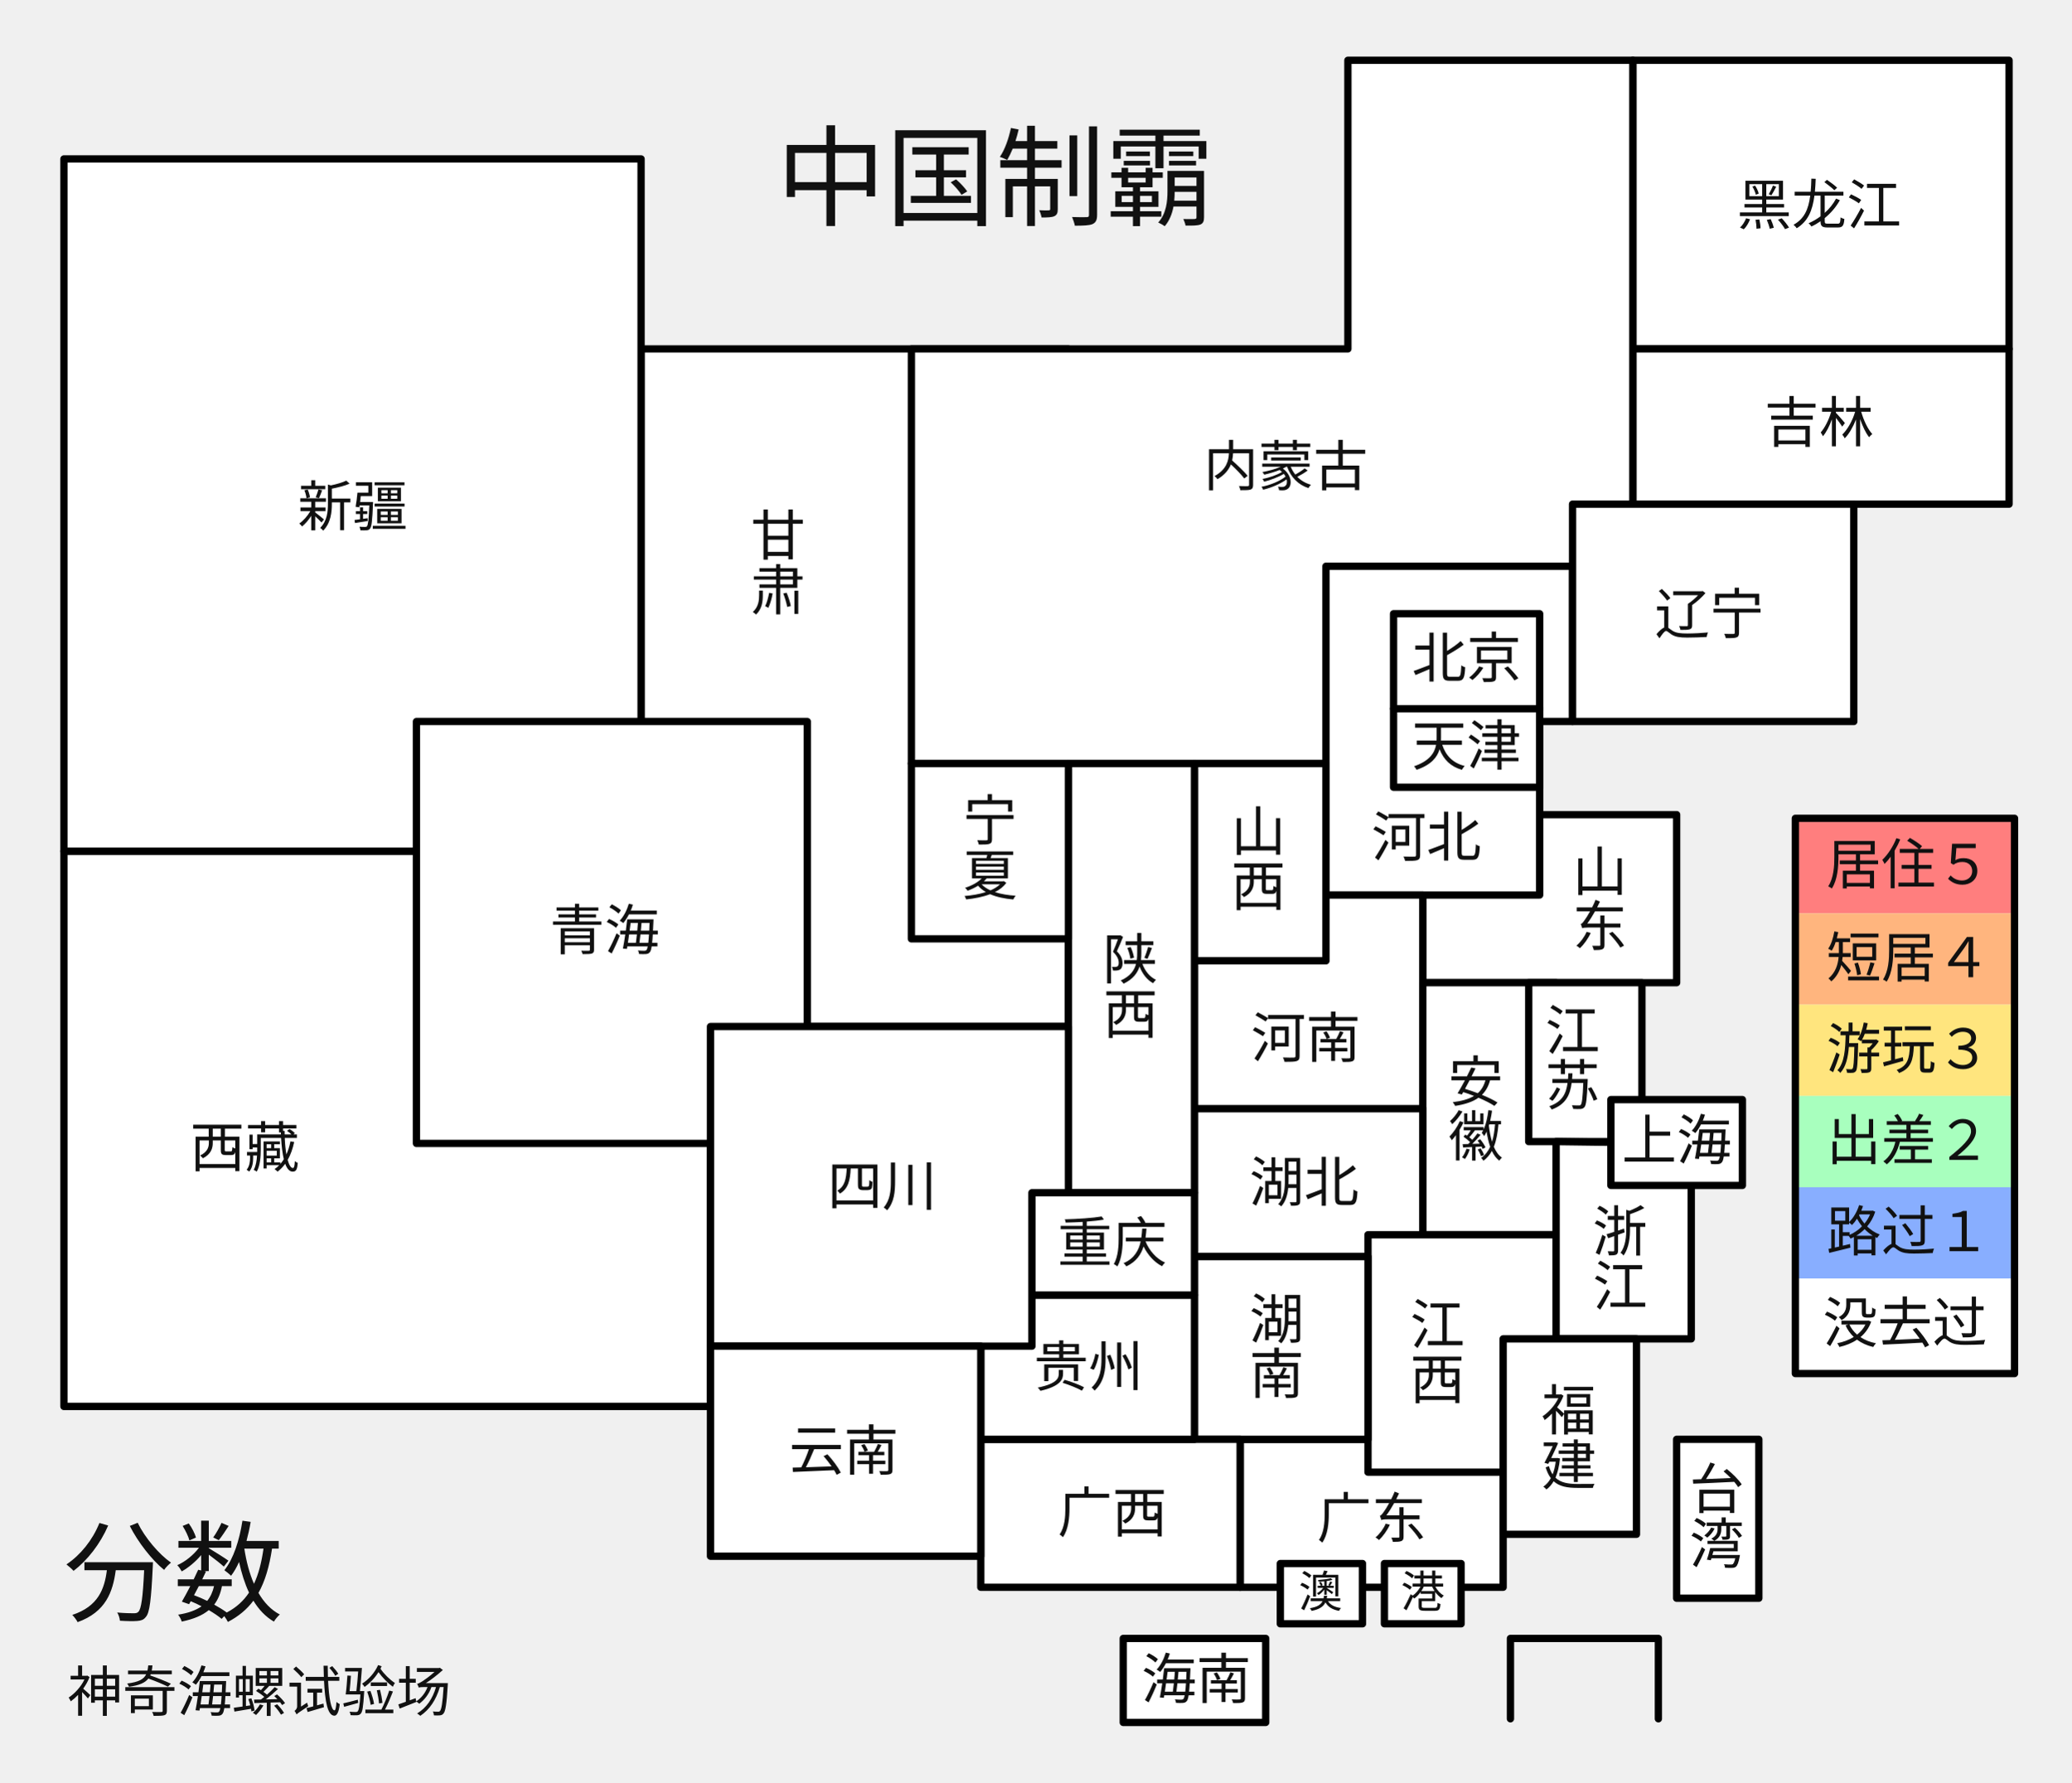
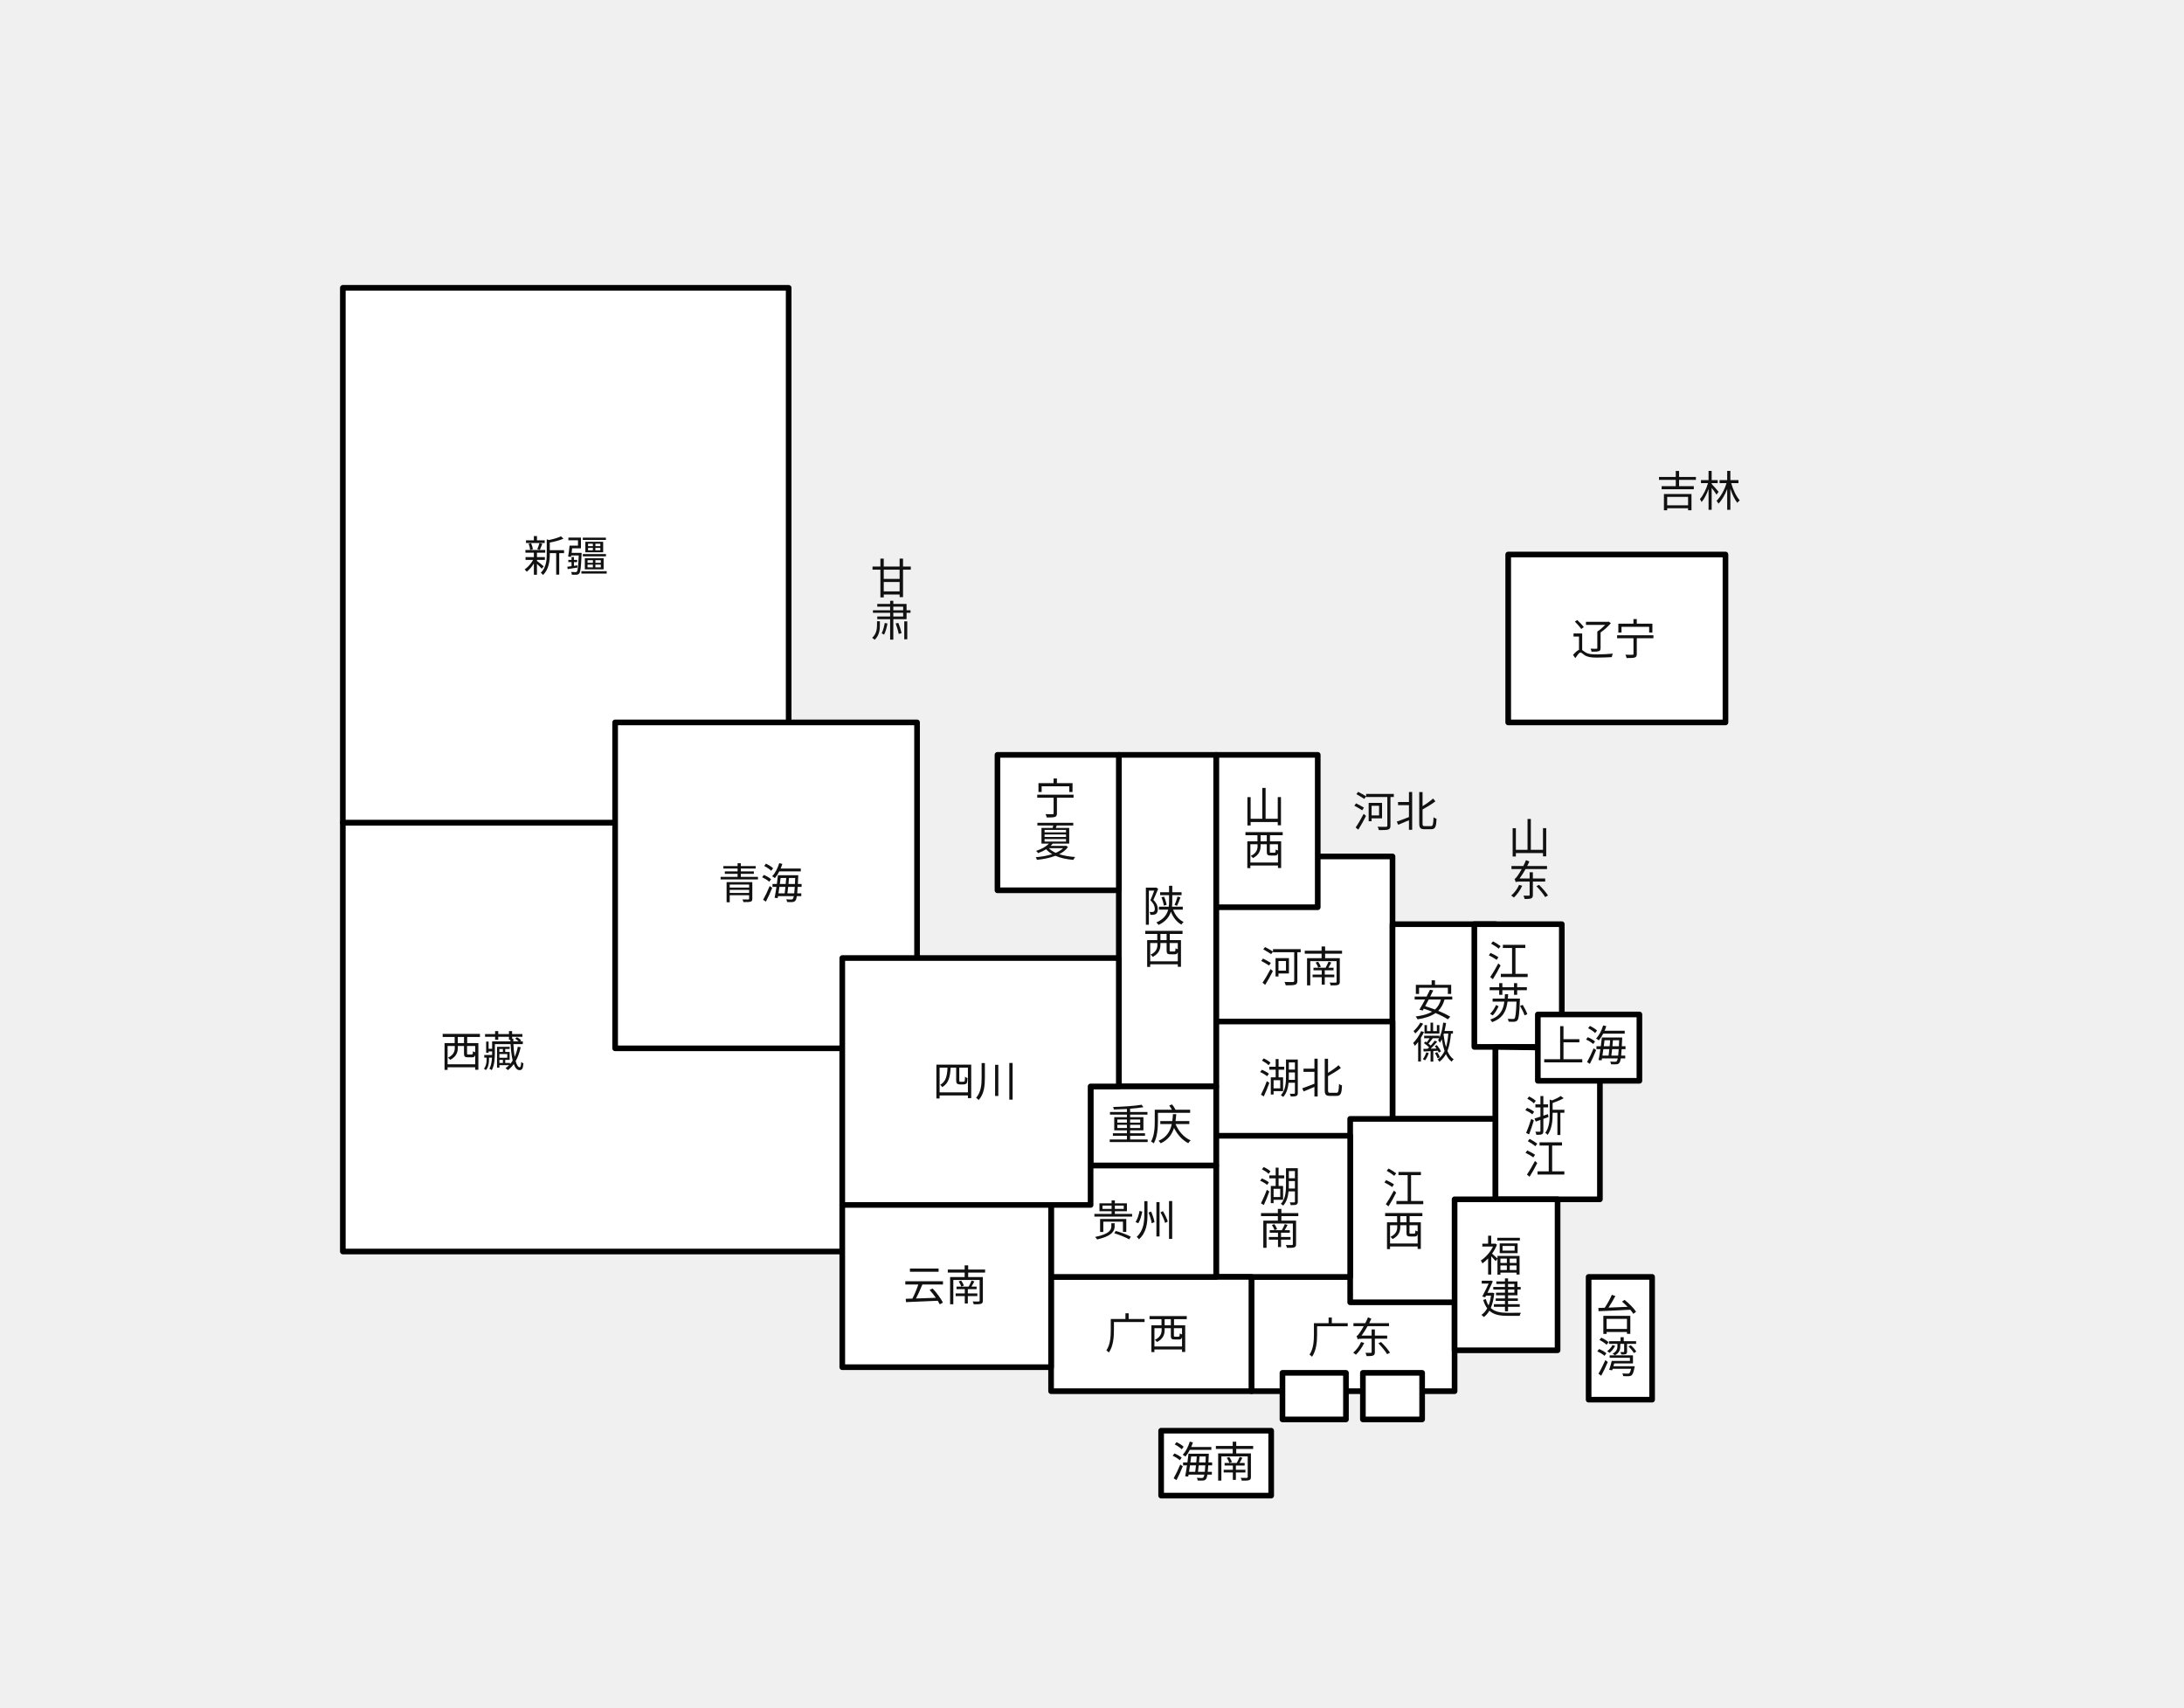
- <svg xmlns="http://www.w3.org/2000/svg" viewBox="0 0 1134 976">
-   <style />
-   <style>
- text{
- 	font-family: 'Tensentype-JiaLiDaYuanJF',sans-serif;
- 	fill:#111;
- 	font-size:30px;
+ <svg xmlns="http://www.w3.org/2000/svg" viewBox="0 0 1548 1210">
+   <style type="text/css">
+ svg{
+ 	fill: #D9A9A9;
}
- #标题,
- #分数{font-size:60px;}
- .fs24{font-size:24px;}
- #地区 path,
- #曾母暗沙,
- .边框{
+ #地区 *{
+     fill:#FFF;
    fill-rule:evenodd;
    clip-rule:evenodd;
-     stroke:#000;
+     stroke:#000000;
    stroke-width:4;
    stroke-linecap:round;
    stroke-linejoin:round;
}
- #地区 path{
-     fill:#FFF;
-     cursor: pointer;
-     pointer-events: auto;
+ #地区 .st1{fill:#FFFFFF;}
+ #地区 .st2{fill:#FFB57E;}
+ #地区 .st3{fill:#FF7E7E;}
+ #地区 .st4{fill:#FFE57E;}
+ #地区 .st5{fill:#88AEFF;}
+ #地区 .st6{fill:#A8FFBE;}
+ #地名 *{
+     fill:#111111;
+     font-family:'Tensentype-JiaLiDaYuanJF';
+     font-size:30px;
}
- #曾母暗沙,
- .边框{fill:none;}
- #地区 path[level="5"]{fill:#FF7E7E;}
- #地区 path[level="4"]{fill:#FFB57E;}
- #地区 path[level="3"]{fill:#FFE57E;}
- #地区 path[level="2"]{fill:#A8FFBE;}
- #地区 path[level="1"]{fill:#88AEFF;}
</style>
-   <text x="425" y="119" id="标题">中国制霸</text>
  <g id="地区">
-     <path id="黑龙江" d="M1100,33v158H894V33H1100z" />
-     <path id="甘肃" d="M585,191v371H351V191H585z" />
-     <path id="吉林" d="M894,191v85h206v-85H894z" />
-     <path id="内蒙古" d="M894,33H738v158H499v227h227l168-108V33z" />
-     <path id="山东" d="M779,446v92h139v-92H779z" />
-     <path id="河北" d="M861,310H726v180h117v-95h18V310z" />
-     <path id="北京" d="M763 336h80v52H763Z" />
-     <path id="天津" d="M763,388h80v43h-80V388z" />
-     <path id="西藏" d="M389,770H35V466h354V770z" />
-     <path id="新疆" d="M35,466V87h316v379H35z" />
-     <path id="河南" d="M779,490H654v117h125V490z" />
-     <path id="安徽" d="M852,538h-73v138h73V538z" />
-     <path id="山西" d="M654,418v108h72V418H654z" />
-     <path id="湖北" d="M779,688v-81H654v81H779z" />
-     <path id="青海" d="M442,626V395H228v231H442z" />
-     <path id="辽宁" d="M861,276v119h154V276H861z" />
-     <path id="广东" d="M823,788H679v81h144V788z" />
-     <path id="江苏" d="M899,538v87h-62v-87H899z" />
-     <path id="江西" d="M852,806V676H749v130H852z" />
-     <path id="浙江" d="M852,625l74,1v107h-74V625z" />
-     <path id="福建" d="M823,733v107h73V733H823z" />
-     <path id="上海" d="M882 602h72v47H882Z" />
-     <path id="陕西" d="M585,653h69V418h-69V653z" />
-     <path id="湖南" d="M654,688h95v100h-95V688z" />
-     <path id="广西" d="M679,788H537v81h142V788z" />
-     <path id="香港" d="M758 856h42v33H758Z" />
-     <path id="澳门" d="M701 856h45v33H701Z" />
-     <path id="贵州" d="M654,709H537v79h117V709z" />
-     <path id="重庆" d="M565 653h89v56H565Z" />
-     <path id="四川" d="M565,737v-84h20v-91H389v175H565z" />
-     <path id="云南" d="M537,737H389v115h148V737z" />
-     <path id="宁夏" d="M585,418h-86v96h86V418z" />
-     <path id="台湾" d="M918 788h45v87H918Z" />
-     <path id="海南" d="M615 897h78v46H615Z" />
+     <path id="西藏" d="M 597,887 243,887 243,583 597,583z" />
+     <path id="新疆" d="M 243,583 243,204 559,204 559,583z" />
+     <path id="河南" d="M 987,607 862,607 862,724 987,724z" />
+     <path id="安徽" d="M 1060,655 987,655 987,793 1060,793z" />
+     <path id="山西" d="M 862,535 862,643 934,643 934,535z" />
+     <path id="湖北" d="M 987,805 987,724 862,724 862,805z" />
+     <path id="青海" d="M 650,743 650,512 436,512 436,743z" />
+     <path id="辽宁" d="M 1069,393 1069,512 1223,512 1223,393z" />
+     <path id="广东" d="M 1031,905 887,905 887,986 1031,986z" />
+     <path id="江苏" d="M 1107,655 1107,742 1045,742 1045,655z" />
+     <path id="江西" d="M 1060,923 1060,793 957,793 957,923z" />
+     <path id="浙江" d="M 1060,742 1134,743 1134,850 1060,850z" />
+     <path id="福建" d="M 1031,850 1031,957 1104,957 1104,850z" />
+     <rect id="上海" x="1090" y="719" width="72" height="47" />
+     <path id="陕西" d="M 793,770 862,770 862,535 793,535z" />
+     <path id="湖南" d="M 862,805 957,805 957,905 862,905z" />
+     <path id="广西" d="M 887,905 745,905 745,986 887,986z" />
+     <rect id="香港" x="966" y="973" width="42" height="33" />
+     <rect id="澳门" x="909" y="973" width="45" height="33" />
+     <path id="贵州" d="M 862,826 745,826 745,905 862,905z" />
+     <rect id="重庆" x="773" y="770" width="89" height="56" />
+     <path id="四川" d="M 773,854 773,770 793,770 793,679 597,679 597,854z" />
+     <path id="云南" d="M 745,854 597,854 597,969 745,969z" />
+     <path id="宁夏" d="M 793,535 707,535 707,631 793,631z" />
+     <rect id="台湾" x="1126" y="905" width="45" height="87" />
+     <rect id="海南" x="823" y="1014" width="78" height="46" />
  </g>
-   <path id="曾母暗沙" d="M827 941L827 897L908 897L908 941" />
  <g id="地名">
-     <text x="659" y="266">内蒙古</text>
-     <text x="951" y="123">黑龙江</text>
-     <text x="966" y="242">吉林</text>
-     <text x="906" y="347">辽宁</text>
-     <text x="773" y="371">北京</text>
-     <text x="773" y="419">天津</text>
-     <text x="751" y="469">河北</text>
-     <text x="861" y="488">山</text>
-     <text x="861" y="518">东</text>
-     <text x="685" y="579">河南</text>
-     <text x="684" y="658">湖北</text>
-     <text x="684" y="733">湖</text>
-     <text x="684" y="763">南</text>
-     <text x="846" y="575">江</text>
-     <text x="846" y="605">苏</text>
-     <text x="888" y="635">上海</text>
-     <text x="872" y="685">浙</text>
-     <text x="872" y="715">江</text>
-     <text x="844" y="783">福</text>
-     <text x="844" y="813">建</text>
-     <text x="925" y="826">台</text>
-     <text x="925" y="856">湾</text>
-     <text x="625" y="930">海南</text>
-     <text x="721" y="842">广东</text>
-     <text x="772" y="736">江</text>
-     <text x="772" y="766">西</text>
-     <text x="793" y="603">安</text>
-     <text x="793" y="633">徽</text>
-     <text x="674" y="466">山</text>
-     <text x="674" y="496">西</text>
-     <text x="604" y="536">陕</text>
-     <text x="604" y="566">西</text>
-     <text x="527" y="460">宁</text>
-     <text x="527" y="490">夏</text>
-     <text x="411" y="304">甘</text>
-     <text x="411" y="334">肃</text>
-     <text x="301" y="520">青海</text>
-     <text x="453" y="660">四川</text>
-     <text x="432" y="805">云南</text>
-     <text x="579" y="839">广西</text>
-     <text x="566" y="759">贵州</text>
-     <text x="579" y="691">重庆</text>
-     <text x="104" y="639">西藏</text>
-     <text x="163" y="288">新疆</text>
-     <text x="767" y="880" class="fs24">港</text>
-     <text x="711" y="880" class="fs24">澳</text>
-   </g>
-   <text x="37" y="937">神奇海螺试验场</text>
-   <text id="分数" x="35" y="883">分数</text>
-   <g id="等级">
-     <path fill="#FF7E7E" d="M983 450h120v50H983Z" />
-     <path fill="#FFB57E" d="M983 500h120v50H983Z" />
-     <path fill="#FFE57E" d="M983 550h120v50H983Z" />
-     <path fill="#A8FFBE" d="M983 600h120v50H983Z" />
-     <path fill="#88AEFF" d="M983 650h120v50H983Z" />
-     <path fill="#FFF" d="M983 700h120v50H983Z" />
-     <path class="边框" d="M983 448h120v304H983Z" />
-     <text x="1000" y="484">居住５</text>
-     <text x="1000" y="535">短居４</text>
-     <text x="1000" y="585">游玩３</text>
-     <text x="1000" y="635">出差２</text>
-     <text x="1000" y="685">路过１</text>
-     <text x="998" y="735">没去过</text>
+     <text x="1174" y="359">吉林</text>
+     <text x="1114" y="464">辽宁</text>
+     <text x="959" y="586">河北</text>
+     <text x="1069" y="605">山</text>
+     <text x="1069" y="635">东</text>
+     <text x="893" y="696">河南</text>
+     <text x="892" y="775">湖北</text>
+     <text x="892" y="852">湖</text>
+     <text x="892" y="882">南</text>
+     <text x="1054" y="692">江</text>
+     <text x="1054" y="722">苏</text>
+     <text x="1093" y="752">上海</text>
+     <text x="1080" y="802">浙</text>
+     <text x="1080" y="832">江</text>
+     <text x="1049" y="901">福</text>
+     <text x="1049" y="931">建</text>
+     <text x="1131" y="943">台</text>
+     <text x="1131" y="973">湾</text>
+     <text x="830" y="1047">海南</text>
+     <text x="927" y="959">广东</text>
+     <text x="980" y="853">江</text>
+     <text x="980" y="883">西</text>
+     <text x="1001" y="720">安</text>
+     <text x="1001" y="750">徽</text>
+     <text x="881" y="583">山</text>
+     <text x="881" y="613">西</text>
+     <text x="810" y="653">陕</text>
+     <text x="810" y="683">西</text>
+     <text x="733" y="577">宁</text>
+     <text x="733" y="607">夏</text>
+     <text x="617" y="421">甘</text>
+     <text x="617" y="451">肃</text>
+     <text x="509" y="637">青海</text>
+     <text x="661" y="777">四川</text>
+     <text x="640" y="922">云南</text>
+     <text x="783" y="956">广西</text>
+     <text x="774" y="876">贵州</text>
+     <text x="785" y="808">重庆</text>
+     <text x="312" y="756">西藏</text>
+     <text x="371" y="405">新疆</text>
  </g>
</svg>
